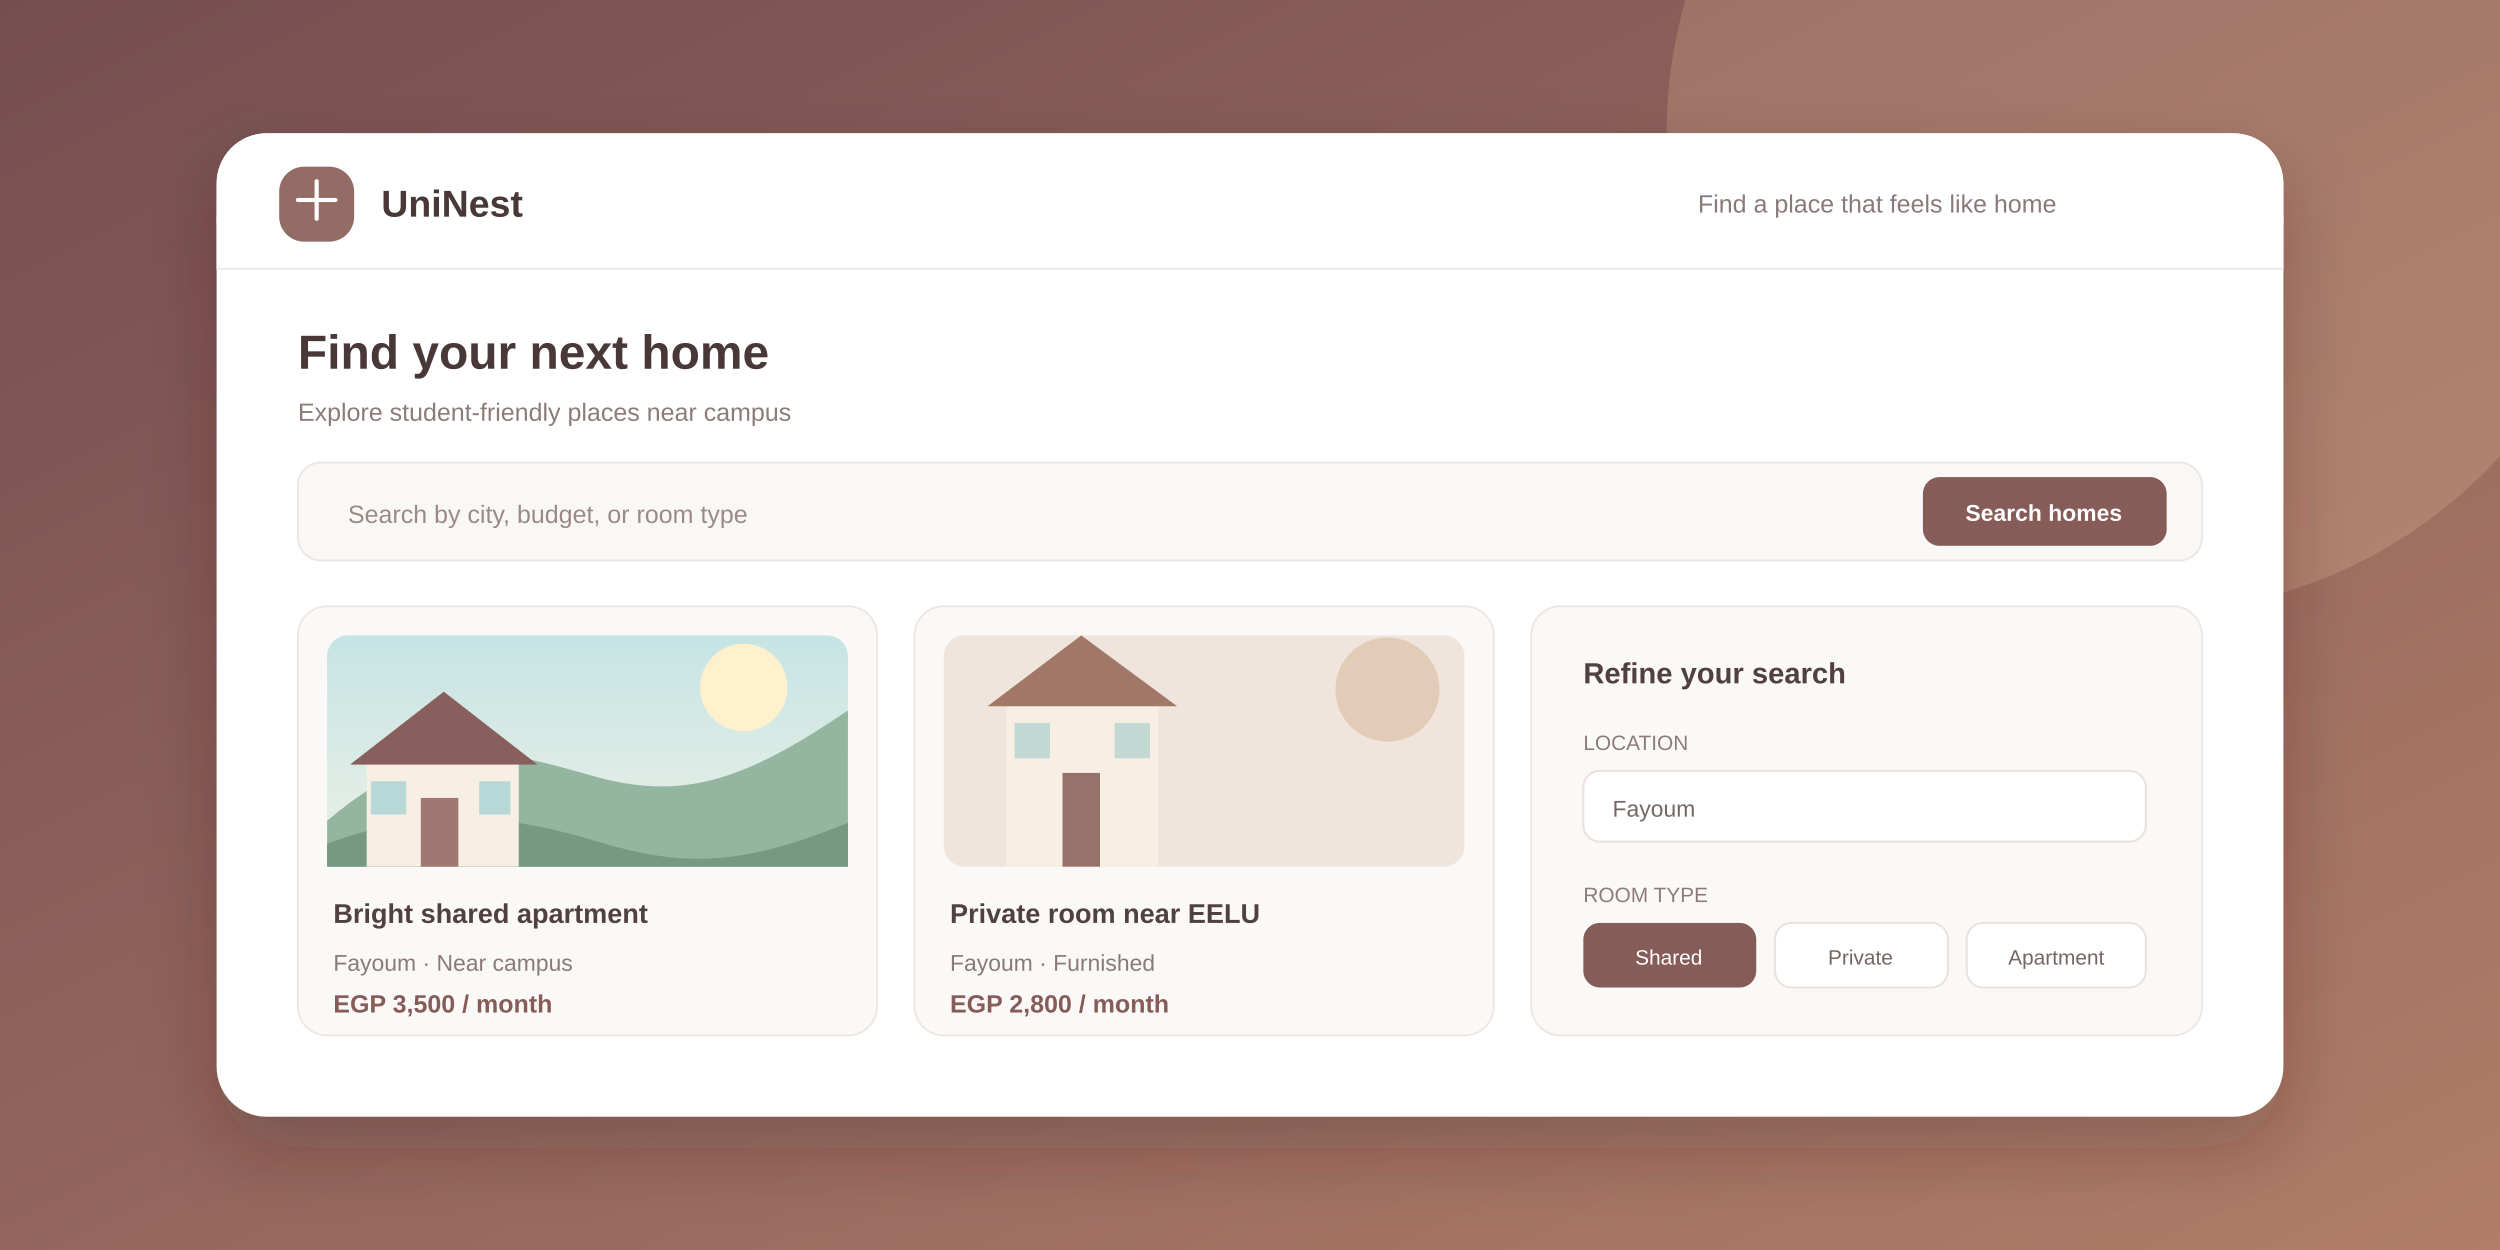
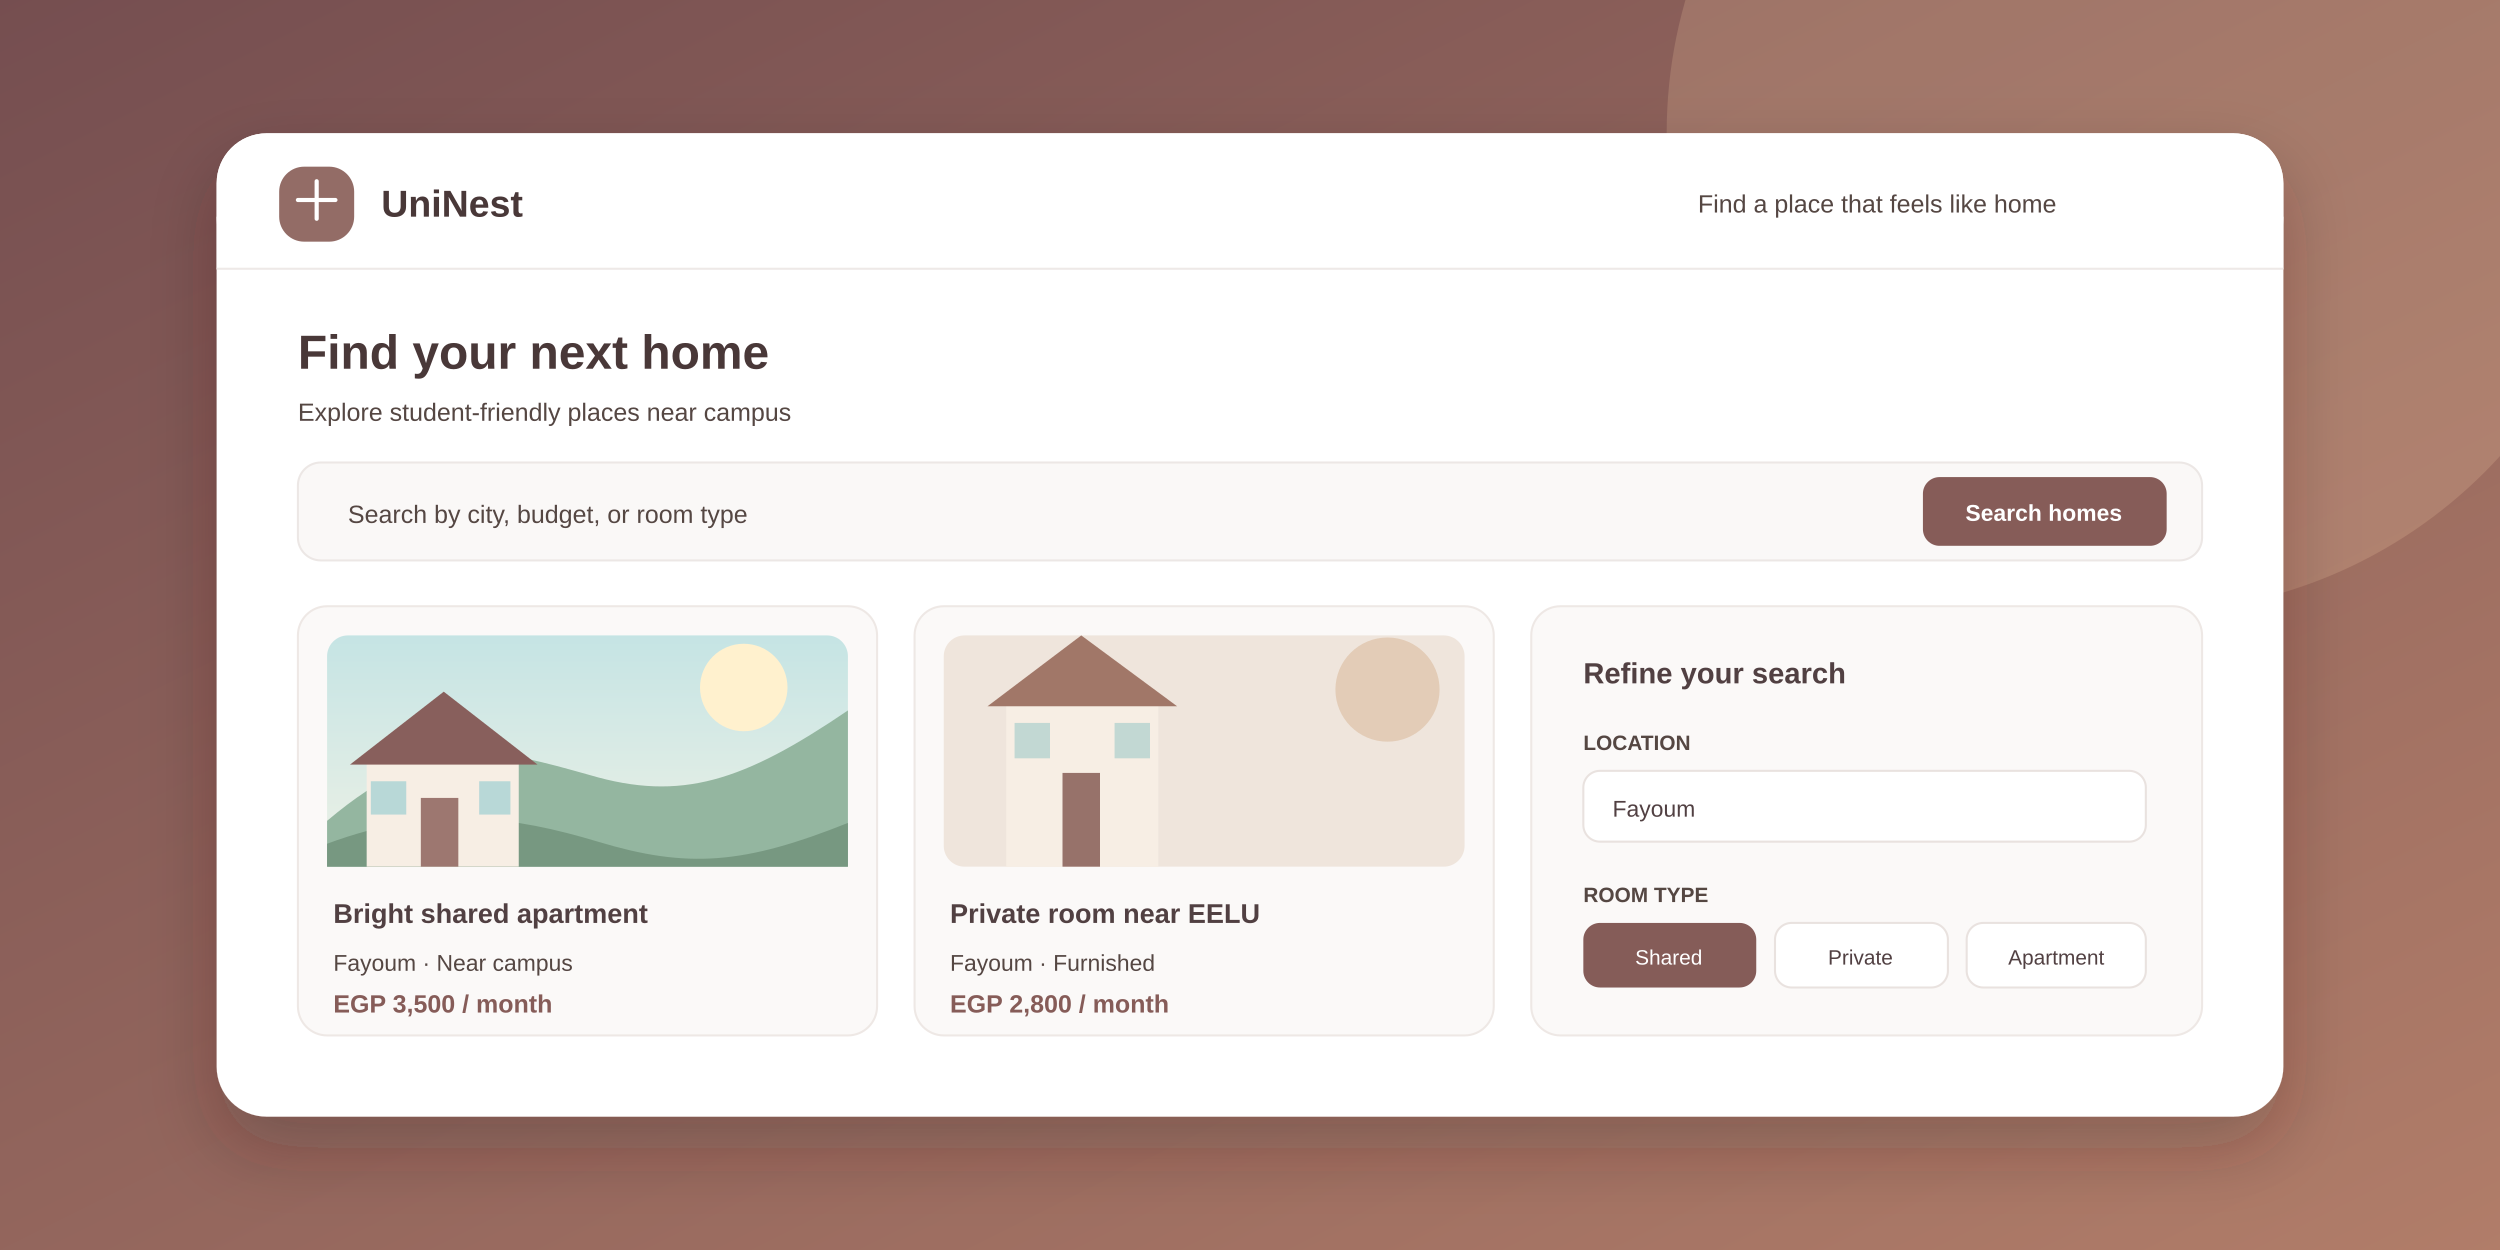
<svg xmlns="http://www.w3.org/2000/svg" width="1200" height="600" viewBox="0 0 1200 600">
  <defs>
    <linearGradient id="bg" x2="1" y2="1">
      <stop stop-color="#754e50" />
      <stop offset="1" stop-color="#b17d69" />
    </linearGradient>
    <linearGradient id="sky" x2="0" y2="1">
      <stop stop-color="#c5e4e4" />
      <stop offset="1" stop-color="#edf1e6" />
    </linearGradient>
    <filter id="s" x="-20%" y="-20%" width="140%" height="150%">
      <feDropShadow dx="0" dy="15" stdDeviation="17" flood-color="#311f24" flood-opacity=".26" />
    </filter>
  </defs>
  <rect width="1200" height="600" fill="url(#bg)" />
  <circle cx="1030" cy="64" r="230" fill="#ffd7ab" opacity=".18" />
  <g filter="url(#s)">
    <rect x="104" y="64" width="992" height="472" rx="24" fill="#fff" />
    <rect x="104" y="64" width="992" height="65" rx="24" fill="#fff" />
    <path d="M104 104v25h992v-25" fill="#fff" />
    <rect x="134" y="80" width="36" height="36" rx="12" fill="#936c66" />
    <path d="M143 96h18m-9-9v18" stroke="#fff" stroke-width="2" stroke-linecap="round" />
    <text x="183" y="104" fill="#493738" font-family="Arial,sans-serif" font-size="18" font-weight="700">UniNest</text>
-     <text x="815" y="102" fill="#897979" font-family="Arial,sans-serif" font-size="12">Find a place that feels like home</text>
+     <text x="815" y="102" fill="#544643" font-family="Arial,sans-serif" font-size="12">Find a place that feels like home</text>
    <path d="M104 129h992" stroke="#eee9e7" />
    <text x="143" y="177" fill="#493738" font-family="Arial,sans-serif" font-size="23" font-weight="700">Find your next home</text>
-     <text x="143" y="202" fill="#8c7c79" font-family="Arial,sans-serif" font-size="12">Explore student-friendly places near campus</text>
+     <text x="143" y="202" fill="#544643" font-family="Arial,sans-serif" font-size="12">Explore student-friendly places near campus</text>
    <rect x="143" y="222" width="914" height="47" rx="11" fill="#faf8f7" stroke="#ece7e5" />
-     <text x="167" y="251" fill="#9a8a86" font-family="Arial,sans-serif" font-size="12">Search by city, budget, or room type</text>
+     <text x="167" y="251" fill="#544643" font-family="Arial,sans-serif" font-size="12">Search by city, budget, or room type</text>
    <rect x="923" y="229" width="117" height="33" rx="8" fill="#865c59" />
    <text x="981" y="250" text-anchor="middle" fill="#fff" font-family="Arial,sans-serif" font-size="11" font-weight="700">Search homes</text>
    <rect x="143" y="291" width="278" height="206" rx="14" fill="#fbf9f8" stroke="#eee8e5" />
    <rect x="157" y="305" width="250" height="111" rx="10" fill="url(#sky)" />
    <circle cx="357" cy="330" r="21" fill="#fff1ce" />
    <path d="M157 394c52-44 83-34 126-22 44 13 74 3 124-31v75H157z" fill="#94b6a0" />
    <path d="M157 405c51-19 90-13 130-1 43 13 70 11 120-9v21H157z" fill="#779881" />
    <rect x="176" y="366" width="73" height="50" fill="#f7eee4" />
    <path d="M168 367l45-35 45 35" fill="#885f5b" />
    <rect x="202" y="383" width="18" height="33" fill="#9d7770" />
    <rect x="178" y="375" width="17" height="16" fill="#b8d8d7" />
    <rect x="230" y="375" width="15" height="16" fill="#b8d8d7" />
    <text x="160" y="443" fill="#514042" font-family="Arial,sans-serif" font-size="13" font-weight="700">Bright shared apartment</text>
-     <text x="160" y="466" fill="#897979" font-family="Arial,sans-serif" font-size="11">Fayoum · Near campus</text>
+     <text x="160" y="466" fill="#544643" font-family="Arial,sans-serif" font-size="11">Fayoum · Near campus</text>
    <text x="160" y="486" fill="#865c59" font-family="Arial,sans-serif" font-size="12" font-weight="700">EGP 3,500 / month</text>
    <rect x="439" y="291" width="278" height="206" rx="14" fill="#fbf9f8" stroke="#eee8e5" />
    <rect x="453" y="305" width="250" height="111" rx="10" fill="#efe5dc" />
    <rect x="483" y="337" width="73" height="79" fill="#f7eee4" />
    <path d="M474 339l45-34 46 34" fill="#a17768" />
    <rect x="510" y="371" width="18" height="45" fill="#97726b" />
    <rect x="487" y="347" width="17" height="17" fill="#c2d8d3" />
    <rect x="535" y="347" width="17" height="17" fill="#c2d8d3" />
    <circle cx="666" cy="331" r="25" fill="#d9b899" opacity=".56" />
    <text x="456" y="443" fill="#514042" font-family="Arial,sans-serif" font-size="13" font-weight="700">Private room near EELU</text>
-     <text x="456" y="466" fill="#897979" font-family="Arial,sans-serif" font-size="11">Fayoum · Furnished</text>
+     <text x="456" y="466" fill="#544643" font-family="Arial,sans-serif" font-size="11">Fayoum · Furnished</text>
    <text x="456" y="486" fill="#865c59" font-family="Arial,sans-serif" font-size="12" font-weight="700">EGP 2,800 / month</text>
    <rect x="735" y="291" width="322" height="206" rx="14" fill="#fbf9f8" stroke="#eee8e5" />
    <text x="760" y="328" fill="#514042" font-family="Arial,sans-serif" font-size="14" font-weight="700">Refine your search</text>
-     <text x="760" y="360" fill="#8c7c79" font-family="Arial,sans-serif" font-size="10">LOCATION</text>
+     <text x="760" y="360" fill="#544643" font-family="Arial,sans-serif" font-size="10" font-weight="600">LOCATION</text>
    <rect x="760" y="370" width="270" height="34" rx="8" fill="#fff" stroke="#e9e2df" />
-     <text x="774" y="392" fill="#746563" font-family="Arial,sans-serif" font-size="11">Fayoum</text>
-     <text x="760" y="433" fill="#8c7c79" font-family="Arial,sans-serif" font-size="10">ROOM TYPE</text>
+     <text x="774" y="392" fill="#514042" font-family="Arial,sans-serif" font-size="11">Fayoum</text>
+     <text x="760" y="433" fill="#544643" font-family="Arial,sans-serif" font-size="10" font-weight="600">ROOM TYPE</text>
    <rect x="760" y="443" width="83" height="31" rx="8" fill="#855b58" />
    <text x="801" y="463" text-anchor="middle" fill="#fff" font-family="Arial,sans-serif" font-size="10">Shared</text>
    <rect x="852" y="443" width="83" height="31" rx="8" fill="#fff" stroke="#e9e2df" />
-     <text x="893" y="463" text-anchor="middle" fill="#756664" font-family="Arial,sans-serif" font-size="10">Private</text>
+     <text x="893" y="463" text-anchor="middle" fill="#514042" font-family="Arial,sans-serif" font-size="10">Private</text>
    <rect x="944" y="443" width="86" height="31" rx="8" fill="#fff" stroke="#e9e2df" />
-     <text x="987" y="463" text-anchor="middle" fill="#756664" font-family="Arial,sans-serif" font-size="10">Apartment</text>
+     <text x="987" y="463" text-anchor="middle" fill="#514042" font-family="Arial,sans-serif" font-size="10">Apartment</text>
  </g>
</svg>
